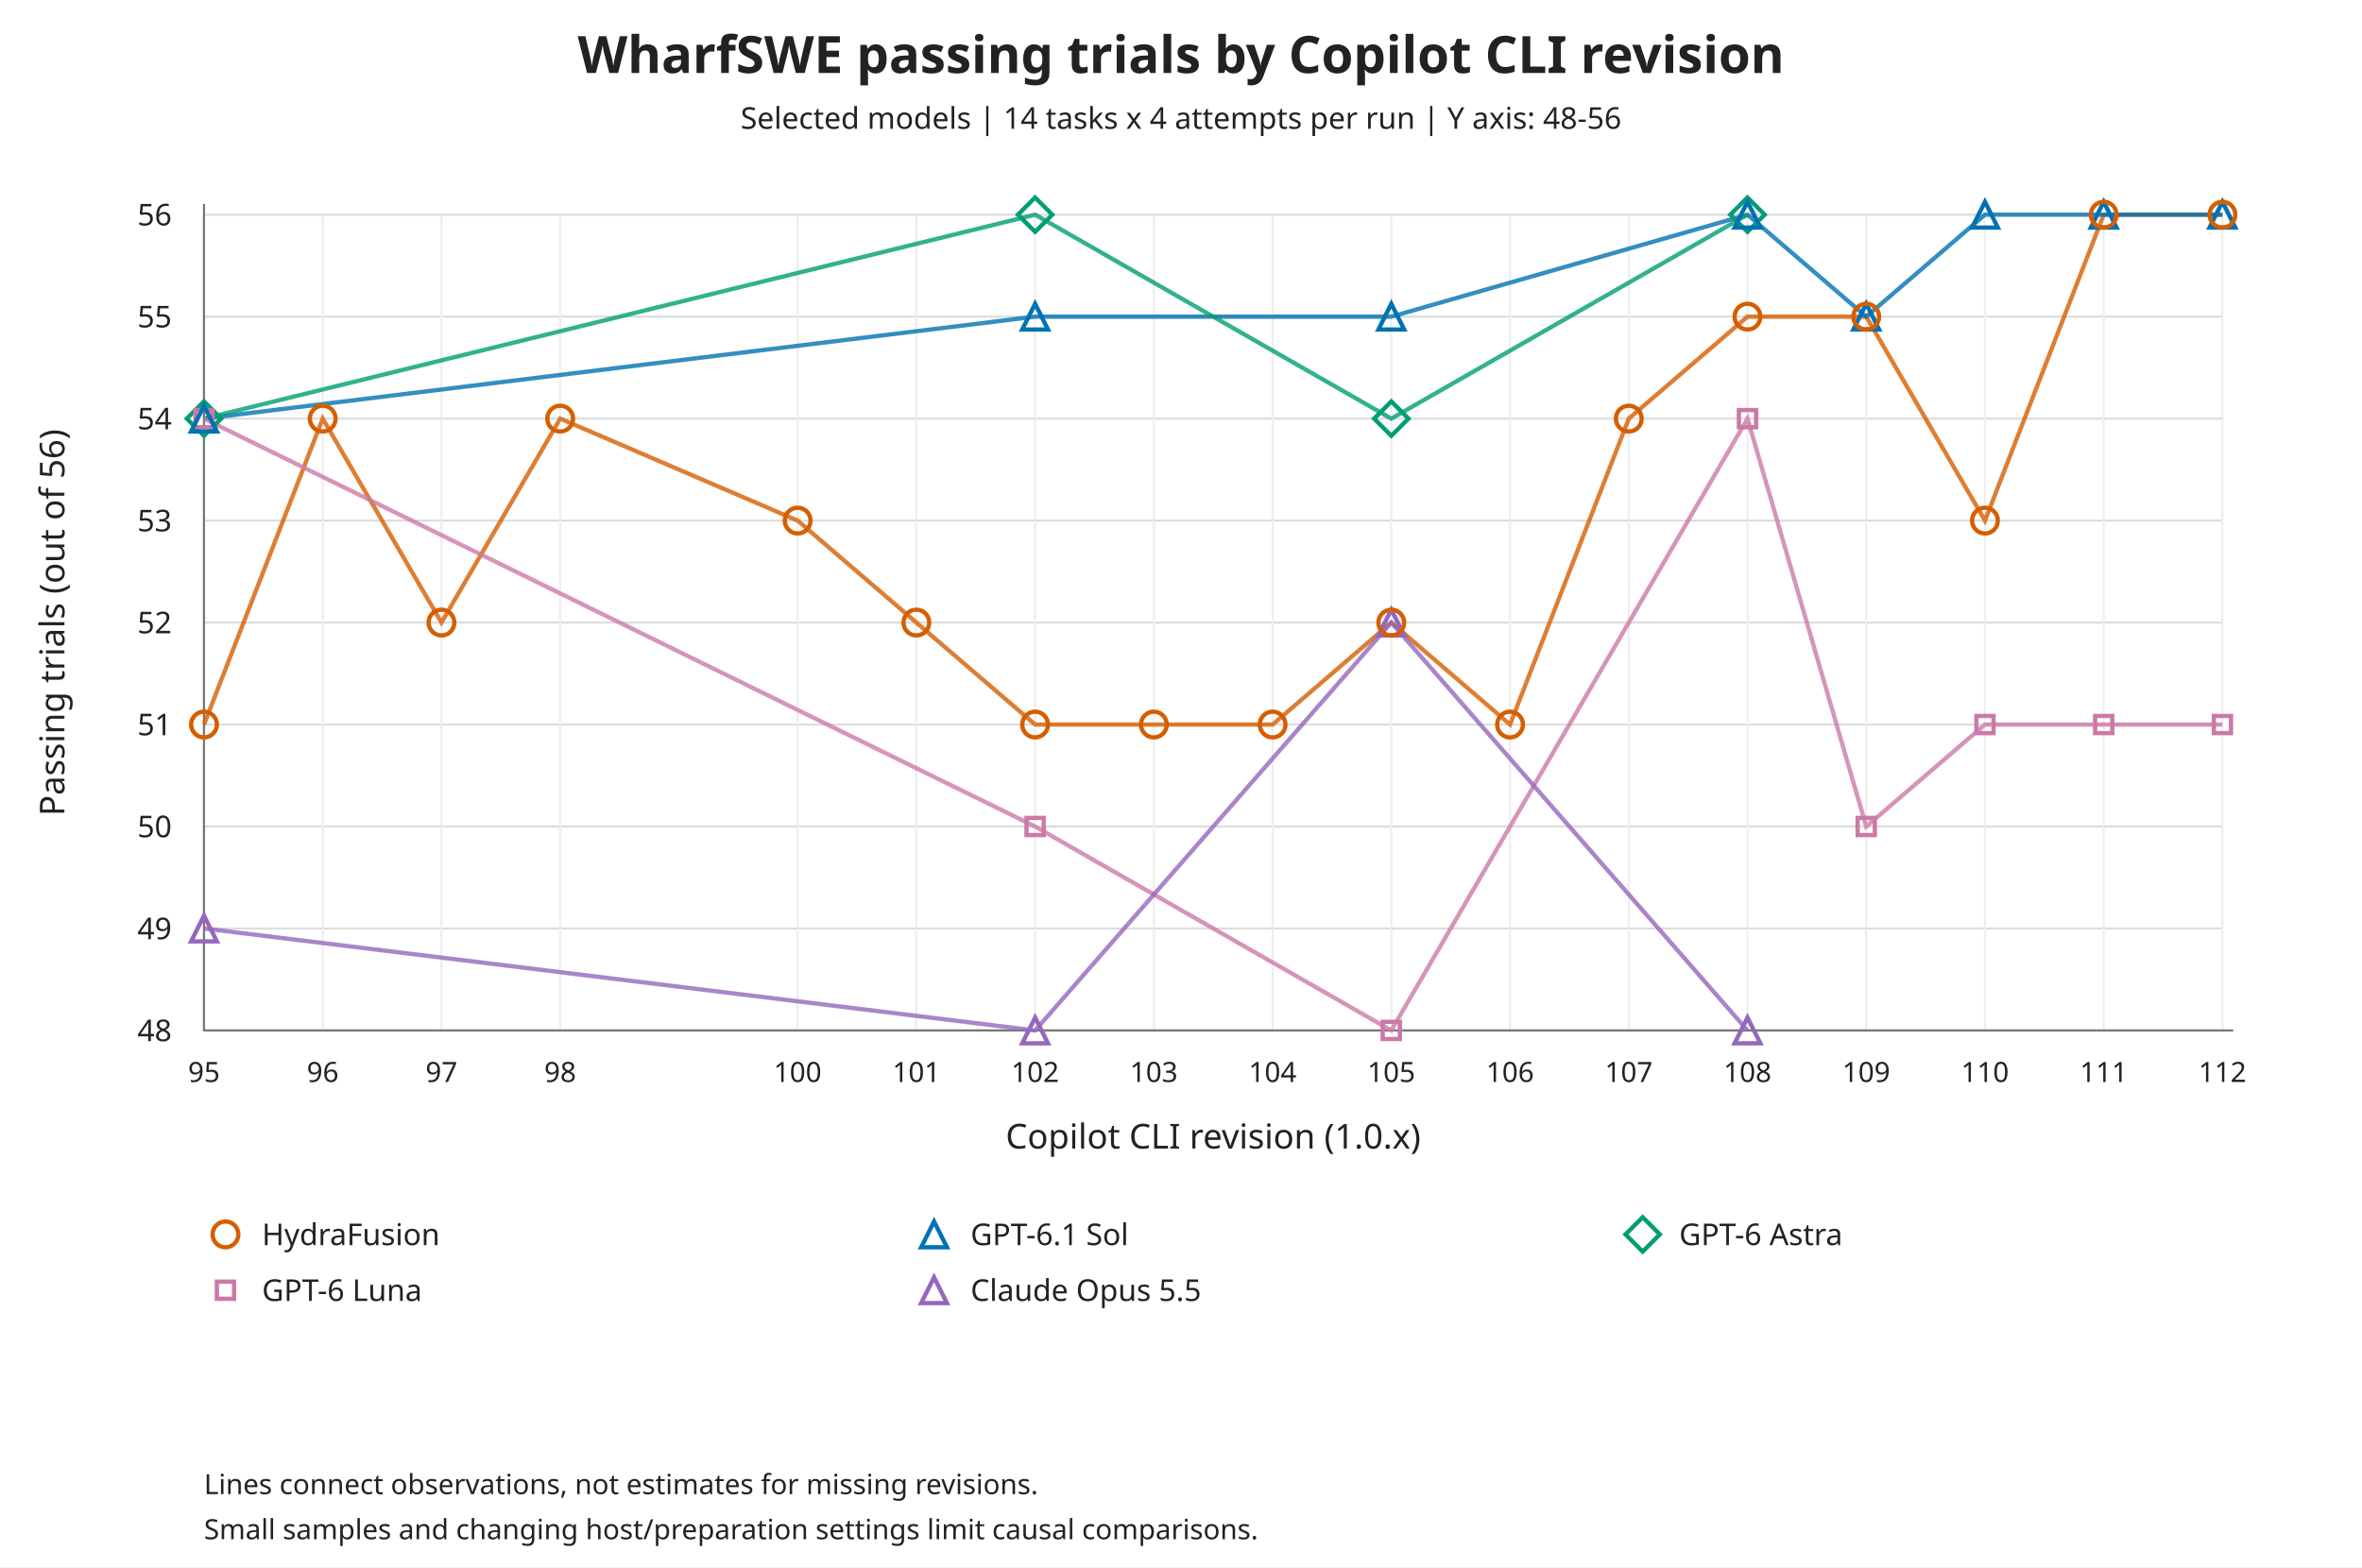
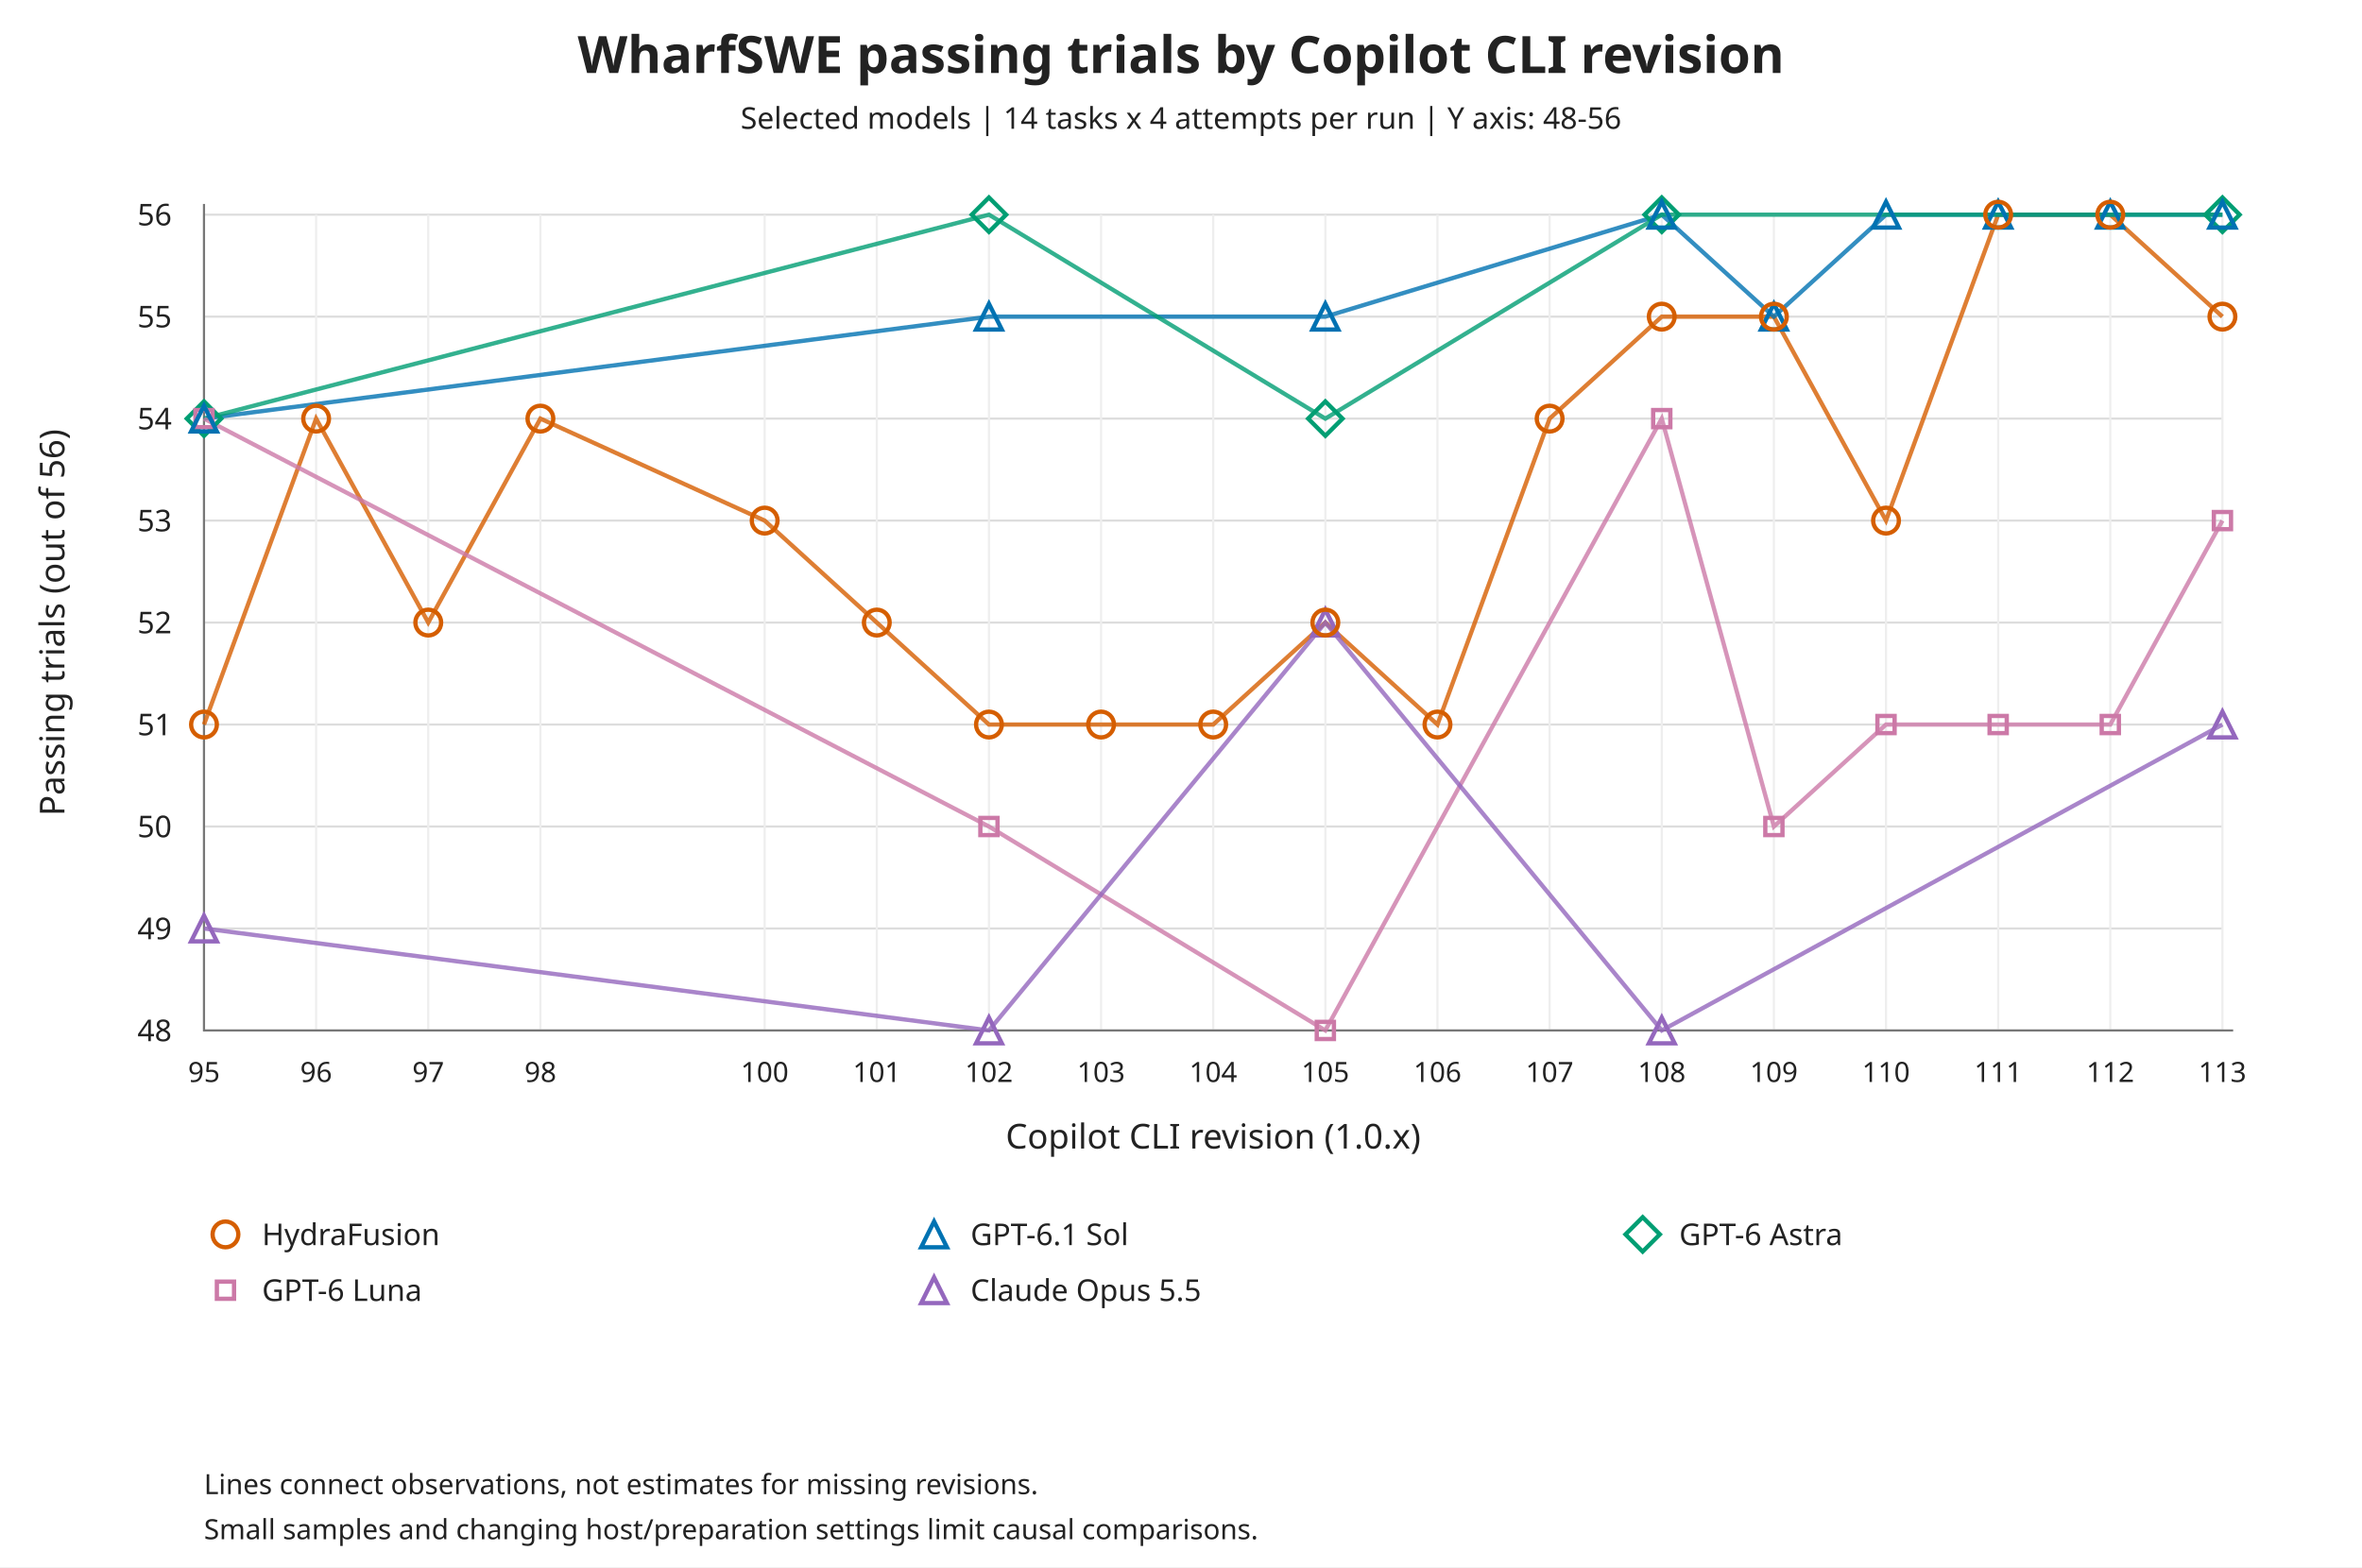
<svg xmlns="http://www.w3.org/2000/svg" width="1100" height="730" viewBox="0 0 1100 730" role="img" aria-labelledby="title description">
  <rect width="1100" height="730" fill="white" />
  <g font-family="sans-serif" fill="#222222">
    <text x="550" y="34" text-anchor="middle" font-size="24" font-weight="bold">WharfSWE passing trials by Copilot CLI revision</text>
    <text x="550" y="60" text-anchor="middle" font-size="14">Selected models | 14 tasks x 4 attempts per run | Y axis: 48-56</text>
    <path d="M95 480.00H1035" stroke="#dddddd" />
    <text x="80" y="485.00" text-anchor="end" font-size="14">48</text>
    <path d="M95 432.50H1035" stroke="#dddddd" />
    <text x="80" y="437.50" text-anchor="end" font-size="14">49</text>
    <path d="M95 385.00H1035" stroke="#dddddd" />
    <text x="80" y="390.00" text-anchor="end" font-size="14">50</text>
    <path d="M95 337.50H1035" stroke="#dddddd" />
    <text x="80" y="342.50" text-anchor="end" font-size="14">51</text>
    <path d="M95 290.00H1035" stroke="#dddddd" />
    <text x="80" y="295.00" text-anchor="end" font-size="14">52</text>
    <path d="M95 242.50H1035" stroke="#dddddd" />
    <text x="80" y="247.50" text-anchor="end" font-size="14">53</text>
    <path d="M95 195.00H1035" stroke="#dddddd" />
    <text x="80" y="200.00" text-anchor="end" font-size="14">54</text>
    <path d="M95 147.50H1035" stroke="#dddddd" />
    <text x="80" y="152.50" text-anchor="end" font-size="14">55</text>
    <path d="M95 100.00H1035" stroke="#dddddd" />
    <text x="80" y="105.00" text-anchor="end" font-size="14">56</text>
    <path d="M95.00 100V480" stroke="#eeeeee" />
    <text x="95.00" y="504" text-anchor="middle" font-size="13">95</text>
-     <path d="M150.29 100V480" stroke="#eeeeee" />
-     <text x="150.29" y="504" text-anchor="middle" font-size="13">96</text>
-     <path d="M205.59 100V480" stroke="#eeeeee" />
-     <text x="205.59" y="504" text-anchor="middle" font-size="13">97</text>
-     <path d="M260.88 100V480" stroke="#eeeeee" />
-     <text x="260.88" y="504" text-anchor="middle" font-size="13">98</text>
-     <path d="M371.47 100V480" stroke="#eeeeee" />
-     <text x="371.47" y="504" text-anchor="middle" font-size="13">100</text>
-     <path d="M426.76 100V480" stroke="#eeeeee" />
-     <text x="426.76" y="504" text-anchor="middle" font-size="13">101</text>
-     <path d="M482.06 100V480" stroke="#eeeeee" />
-     <text x="482.06" y="504" text-anchor="middle" font-size="13">102</text>
-     <path d="M537.35 100V480" stroke="#eeeeee" />
-     <text x="537.35" y="504" text-anchor="middle" font-size="13">103</text>
-     <path d="M592.65 100V480" stroke="#eeeeee" />
-     <text x="592.65" y="504" text-anchor="middle" font-size="13">104</text>
-     <path d="M647.94 100V480" stroke="#eeeeee" />
-     <text x="647.94" y="504" text-anchor="middle" font-size="13">105</text>
-     <path d="M703.24 100V480" stroke="#eeeeee" />
-     <text x="703.24" y="504" text-anchor="middle" font-size="13">106</text>
-     <path d="M758.53 100V480" stroke="#eeeeee" />
-     <text x="758.53" y="504" text-anchor="middle" font-size="13">107</text>
-     <path d="M813.82 100V480" stroke="#eeeeee" />
-     <text x="813.82" y="504" text-anchor="middle" font-size="13">108</text>
-     <path d="M869.12 100V480" stroke="#eeeeee" />
-     <text x="869.12" y="504" text-anchor="middle" font-size="13">109</text>
-     <path d="M924.41 100V480" stroke="#eeeeee" />
-     <text x="924.41" y="504" text-anchor="middle" font-size="13">110</text>
-     <path d="M979.71 100V480" stroke="#eeeeee" />
-     <text x="979.71" y="504" text-anchor="middle" font-size="13">111</text>
+     <path d="M147.22 100V480" stroke="#eeeeee" />
+     <text x="147.22" y="504" text-anchor="middle" font-size="13">96</text>
+     <path d="M199.44 100V480" stroke="#eeeeee" />
+     <text x="199.44" y="504" text-anchor="middle" font-size="13">97</text>
+     <path d="M251.67 100V480" stroke="#eeeeee" />
+     <text x="251.67" y="504" text-anchor="middle" font-size="13">98</text>
+     <path d="M356.11 100V480" stroke="#eeeeee" />
+     <text x="356.11" y="504" text-anchor="middle" font-size="13">100</text>
+     <path d="M408.33 100V480" stroke="#eeeeee" />
+     <text x="408.33" y="504" text-anchor="middle" font-size="13">101</text>
+     <path d="M460.56 100V480" stroke="#eeeeee" />
+     <text x="460.56" y="504" text-anchor="middle" font-size="13">102</text>
+     <path d="M512.78 100V480" stroke="#eeeeee" />
+     <text x="512.78" y="504" text-anchor="middle" font-size="13">103</text>
+     <path d="M565.00 100V480" stroke="#eeeeee" />
+     <text x="565.00" y="504" text-anchor="middle" font-size="13">104</text>
+     <path d="M617.22 100V480" stroke="#eeeeee" />
+     <text x="617.22" y="504" text-anchor="middle" font-size="13">105</text>
+     <path d="M669.44 100V480" stroke="#eeeeee" />
+     <text x="669.44" y="504" text-anchor="middle" font-size="13">106</text>
+     <path d="M721.67 100V480" stroke="#eeeeee" />
+     <text x="721.67" y="504" text-anchor="middle" font-size="13">107</text>
+     <path d="M773.89 100V480" stroke="#eeeeee" />
+     <text x="773.89" y="504" text-anchor="middle" font-size="13">108</text>
+     <path d="M826.11 100V480" stroke="#eeeeee" />
+     <text x="826.11" y="504" text-anchor="middle" font-size="13">109</text>
+     <path d="M878.33 100V480" stroke="#eeeeee" />
+     <text x="878.33" y="504" text-anchor="middle" font-size="13">110</text>
+     <path d="M930.56 100V480" stroke="#eeeeee" />
+     <text x="930.56" y="504" text-anchor="middle" font-size="13">111</text>
+     <path d="M982.78 100V480" stroke="#eeeeee" />
+     <text x="982.78" y="504" text-anchor="middle" font-size="13">112</text>
    <path d="M1035.00 100V480" stroke="#eeeeee" />
-     <text x="1035.00" y="504" text-anchor="middle" font-size="13">112</text>
+     <text x="1035.00" y="504" text-anchor="middle" font-size="13">113</text>
    <path d="M95 95V480H1040" fill="none" stroke="#777777" />
    <text x="565" y="535" text-anchor="middle" font-size="16">Copilot CLI revision (1.0.x)</text>
    <text transform="translate(30 290) rotate(-90)" text-anchor="middle" font-size="16">Passing trials (out of 56)</text>
-     <polyline data-model="hydrafusion" points="95.00,337.50 150.29,195.00 205.59,290.00 260.88,195.00 371.47,242.50 426.76,290.00 482.06,337.50 537.35,337.50 592.65,337.50 647.94,290.00 703.24,337.50 758.53,195.00 813.82,147.50 869.12,147.50 924.41,242.50 979.71,100.00 1035.00,100.00" fill="none" stroke="#d55e00" stroke-width="2" stroke-opacity="0.8" />
-     <polyline data-model="gpt-6.1-sol" points="95.00,195.00 482.06,147.50 647.94,147.50 813.82,100.00 869.12,147.50 924.41,100.00 979.71,100.00 1035.00,100.00" fill="none" stroke="#0072b2" stroke-width="2" stroke-opacity="0.8" />
-     <polyline data-model="gpt-6-astra" points="95.00,195.00 482.06,100.00 647.94,195.00 813.82,100.00" fill="none" stroke="#009e73" stroke-width="2" stroke-opacity="0.8" />
-     <polyline data-model="gpt-6-luna" points="95.00,195.00 482.06,385.00 647.94,480.00 813.82,195.00 869.12,385.00 924.41,337.50 979.71,337.50 1035.00,337.50" fill="none" stroke="#cc79a7" stroke-width="2" stroke-opacity="0.8" />
-     <polyline data-model="claude-opus-5.5" points="95.00,432.50 482.06,480.00 647.94,290.00 813.82,480.00" fill="none" stroke="#9467bd" stroke-width="2" stroke-opacity="0.8" />
-     <g data-arm="copilot-claude-opus-5.5-default-1.0.102" data-revision="102" data-passes="48" data-trials="56" data-metric="passes" data-value="48" data-costed-trials="56" transform="translate(482.06 480.00)">
-       <polygon points="0,-6 6,6 -6,6" fill="none" stroke="#9467bd" stroke-width="2" />
-     </g>
-     <g data-arm="copilot-claude-opus-5.5-default-1.0.105" data-revision="105" data-passes="52" data-trials="56" data-metric="passes" data-value="52" data-costed-trials="56" transform="translate(647.94 290.00)">
-       <polygon points="0,-6 6,6 -6,6" fill="none" stroke="#9467bd" stroke-width="2" />
-     </g>
-     <g data-arm="copilot-claude-opus-5.5-default-1.0.108" data-revision="108" data-passes="48" data-trials="56" data-metric="passes" data-value="48" data-costed-trials="56" transform="translate(813.82 480.00)">
+     <polyline data-model="hydrafusion" points="95.00,337.50 147.22,195.00 199.44,290.00 251.67,195.00 356.11,242.50 408.33,290.00 460.56,337.50 512.78,337.50 565.00,337.50 617.22,290.00 669.44,337.50 721.67,195.00 773.89,147.50 826.11,147.50 878.33,242.50 930.56,100.00 982.78,100.00 1035.00,147.50" fill="none" stroke="#d55e00" stroke-width="2" stroke-opacity="0.8" />
+     <polyline data-model="gpt-6.1-sol" points="95.00,195.00 460.56,147.50 617.22,147.50 773.89,100.00 826.11,147.50 878.33,100.00 930.56,100.00 982.78,100.00 1035.00,100.00" fill="none" stroke="#0072b2" stroke-width="2" stroke-opacity="0.8" />
+     <polyline data-model="gpt-6-astra" points="95.00,195.00 460.56,100.00 617.22,195.00 773.89,100.00 1035.00,100.00" fill="none" stroke="#009e73" stroke-width="2" stroke-opacity="0.8" />
+     <polyline data-model="gpt-6-luna" points="95.00,195.00 460.56,385.00 617.22,480.00 773.89,195.00 826.11,385.00 878.33,337.50 930.56,337.50 982.78,337.50 1035.00,242.50" fill="none" stroke="#cc79a7" stroke-width="2" stroke-opacity="0.8" />
+     <polyline data-model="claude-opus-5.5" points="95.00,432.50 460.56,480.00 617.22,290.00 773.89,480.00 1035.00,337.50" fill="none" stroke="#9467bd" stroke-width="2" stroke-opacity="0.8" />
+     <g data-arm="copilot-claude-opus-5.5-default-1.0.102" data-revision="102" data-passes="48" data-trials="56" data-metric="passes" data-value="48" data-costed-trials="56" transform="translate(460.56 480.00)">
+       <polygon points="0,-6 6,6 -6,6" fill="none" stroke="#9467bd" stroke-width="2" />
+     </g>
+     <g data-arm="copilot-claude-opus-5.5-default-1.0.105" data-revision="105" data-passes="52" data-trials="56" data-metric="passes" data-value="52" data-costed-trials="56" transform="translate(617.22 290.00)">
+       <polygon points="0,-6 6,6 -6,6" fill="none" stroke="#9467bd" stroke-width="2" />
+     </g>
+     <g data-arm="copilot-claude-opus-5.5-default-1.0.108" data-revision="108" data-passes="48" data-trials="56" data-metric="passes" data-value="48" data-costed-trials="56" transform="translate(773.89 480.00)">
+       <polygon points="0,-6 6,6 -6,6" fill="none" stroke="#9467bd" stroke-width="2" />
+     </g>
+     <g data-arm="copilot-claude-opus-5.5-default-1.0.113" data-revision="113" data-passes="51" data-trials="56" data-metric="passes" data-value="51" data-costed-trials="56" transform="translate(1035.00 337.50)">
      <polygon points="0,-6 6,6 -6,6" fill="none" stroke="#9467bd" stroke-width="2" />
    </g>
    <g data-arm="copilot-claude-opus-5.5-default-1.0.95" data-revision="95" data-passes="49" data-trials="56" data-metric="passes" data-value="49" data-costed-trials="56" transform="translate(95.00 432.50)">
      <polygon points="0,-6 6,6 -6,6" fill="none" stroke="#9467bd" stroke-width="2" />
    </g>
-     <g data-arm="copilot-gpt-6-astra-default-1.0.102" data-revision="102" data-passes="56" data-trials="56" data-metric="passes" data-value="56" data-costed-trials="56" transform="translate(482.06 100.00)">
-       <polygon points="0,-8 8,0 0,8 -8,0" fill="none" stroke="#009e73" stroke-width="2" />
-     </g>
-     <g data-arm="copilot-gpt-6-astra-default-1.0.105" data-revision="105" data-passes="54" data-trials="56" data-metric="passes" data-value="54" data-costed-trials="56" transform="translate(647.94 195.00)">
-       <polygon points="0,-8 8,0 0,8 -8,0" fill="none" stroke="#009e73" stroke-width="2" />
-     </g>
-     <g data-arm="copilot-gpt-6-astra-default-1.0.108" data-revision="108" data-passes="56" data-trials="56" data-metric="passes" data-value="56" data-costed-trials="56" transform="translate(813.82 100.00)">
+     <g data-arm="copilot-gpt-6-astra-default-1.0.102" data-revision="102" data-passes="56" data-trials="56" data-metric="passes" data-value="56" data-costed-trials="56" transform="translate(460.56 100.00)">
+       <polygon points="0,-8 8,0 0,8 -8,0" fill="none" stroke="#009e73" stroke-width="2" />
+     </g>
+     <g data-arm="copilot-gpt-6-astra-default-1.0.105" data-revision="105" data-passes="54" data-trials="56" data-metric="passes" data-value="54" data-costed-trials="56" transform="translate(617.22 195.00)">
+       <polygon points="0,-8 8,0 0,8 -8,0" fill="none" stroke="#009e73" stroke-width="2" />
+     </g>
+     <g data-arm="copilot-gpt-6-astra-default-1.0.108" data-revision="108" data-passes="56" data-trials="56" data-metric="passes" data-value="56" data-costed-trials="56" transform="translate(773.89 100.00)">
+       <polygon points="0,-8 8,0 0,8 -8,0" fill="none" stroke="#009e73" stroke-width="2" />
+     </g>
+     <g data-arm="copilot-gpt-6-astra-default-1.0.113" data-revision="113" data-passes="56" data-trials="56" data-metric="passes" data-value="56" data-costed-trials="56" transform="translate(1035.00 100.00)">
      <polygon points="0,-8 8,0 0,8 -8,0" fill="none" stroke="#009e73" stroke-width="2" />
    </g>
    <g data-arm="copilot-gpt-6-astra-default-1.0.95" data-revision="95" data-passes="54" data-trials="56" data-metric="passes" data-value="54" data-costed-trials="56" transform="translate(95.00 195.00)">
      <polygon points="0,-8 8,0 0,8 -8,0" fill="none" stroke="#009e73" stroke-width="2" />
    </g>
-     <g data-arm="copilot-gpt-6-luna-default-1.0.102" data-revision="102" data-passes="50" data-trials="56" data-metric="passes" data-value="50" data-costed-trials="56" transform="translate(482.06 385.00)">
-       <rect x="-4" y="-4" width="8" height="8" fill="none" stroke="#cc79a7" stroke-width="2" />
-     </g>
-     <g data-arm="copilot-gpt-6-luna-default-1.0.105" data-revision="105" data-passes="48" data-trials="56" data-metric="passes" data-value="48" data-costed-trials="56" transform="translate(647.94 480.00)">
-       <rect x="-4" y="-4" width="8" height="8" fill="none" stroke="#cc79a7" stroke-width="2" />
-     </g>
-     <g data-arm="copilot-gpt-6-luna-default-1.0.108" data-revision="108" data-passes="54" data-trials="56" data-metric="passes" data-value="54" data-costed-trials="56" transform="translate(813.82 195.00)">
-       <rect x="-4" y="-4" width="8" height="8" fill="none" stroke="#cc79a7" stroke-width="2" />
-     </g>
-     <g data-arm="copilot-gpt-6-luna-default-1.0.109" data-revision="109" data-passes="50" data-trials="56" data-metric="passes" data-value="50" data-costed-trials="56" transform="translate(869.12 385.00)">
-       <rect x="-4" y="-4" width="8" height="8" fill="none" stroke="#cc79a7" stroke-width="2" />
-     </g>
-     <g data-arm="copilot-gpt-6-luna-default-1.0.110" data-revision="110" data-passes="51" data-trials="56" data-metric="passes" data-value="51" data-costed-trials="56" transform="translate(924.41 337.50)">
-       <rect x="-4" y="-4" width="8" height="8" fill="none" stroke="#cc79a7" stroke-width="2" />
-     </g>
-     <g data-arm="copilot-gpt-6-luna-default-1.0.111" data-revision="111" data-passes="51" data-trials="56" data-metric="passes" data-value="51" data-costed-trials="56" transform="translate(979.71 337.50)">
-       <rect x="-4" y="-4" width="8" height="8" fill="none" stroke="#cc79a7" stroke-width="2" />
-     </g>
-     <g data-arm="copilot-gpt-6-luna-default-1.0.112" data-revision="112" data-passes="51" data-trials="56" data-metric="passes" data-value="51" data-costed-trials="56" transform="translate(1035.00 337.50)">
+     <g data-arm="copilot-gpt-6-luna-default-1.0.102" data-revision="102" data-passes="50" data-trials="56" data-metric="passes" data-value="50" data-costed-trials="56" transform="translate(460.56 385.00)">
+       <rect x="-4" y="-4" width="8" height="8" fill="none" stroke="#cc79a7" stroke-width="2" />
+     </g>
+     <g data-arm="copilot-gpt-6-luna-default-1.0.105" data-revision="105" data-passes="48" data-trials="56" data-metric="passes" data-value="48" data-costed-trials="56" transform="translate(617.22 480.00)">
+       <rect x="-4" y="-4" width="8" height="8" fill="none" stroke="#cc79a7" stroke-width="2" />
+     </g>
+     <g data-arm="copilot-gpt-6-luna-default-1.0.108" data-revision="108" data-passes="54" data-trials="56" data-metric="passes" data-value="54" data-costed-trials="56" transform="translate(773.89 195.00)">
+       <rect x="-4" y="-4" width="8" height="8" fill="none" stroke="#cc79a7" stroke-width="2" />
+     </g>
+     <g data-arm="copilot-gpt-6-luna-default-1.0.109" data-revision="109" data-passes="50" data-trials="56" data-metric="passes" data-value="50" data-costed-trials="56" transform="translate(826.11 385.00)">
+       <rect x="-4" y="-4" width="8" height="8" fill="none" stroke="#cc79a7" stroke-width="2" />
+     </g>
+     <g data-arm="copilot-gpt-6-luna-default-1.0.110" data-revision="110" data-passes="51" data-trials="56" data-metric="passes" data-value="51" data-costed-trials="56" transform="translate(878.33 337.50)">
+       <rect x="-4" y="-4" width="8" height="8" fill="none" stroke="#cc79a7" stroke-width="2" />
+     </g>
+     <g data-arm="copilot-gpt-6-luna-default-1.0.111" data-revision="111" data-passes="51" data-trials="56" data-metric="passes" data-value="51" data-costed-trials="56" transform="translate(930.56 337.50)">
+       <rect x="-4" y="-4" width="8" height="8" fill="none" stroke="#cc79a7" stroke-width="2" />
+     </g>
+     <g data-arm="copilot-gpt-6-luna-default-1.0.112" data-revision="112" data-passes="51" data-trials="56" data-metric="passes" data-value="51" data-costed-trials="56" transform="translate(982.78 337.50)">
+       <rect x="-4" y="-4" width="8" height="8" fill="none" stroke="#cc79a7" stroke-width="2" />
+     </g>
+     <g data-arm="copilot-gpt-6-luna-default-1.0.113" data-revision="113" data-passes="53" data-trials="56" data-metric="passes" data-value="53" data-costed-trials="56" transform="translate(1035.00 242.50)">
      <rect x="-4" y="-4" width="8" height="8" fill="none" stroke="#cc79a7" stroke-width="2" />
    </g>
    <g data-arm="copilot-gpt-6-luna-default-1.0.95" data-revision="95" data-passes="54" data-trials="56" data-metric="passes" data-value="54" data-costed-trials="56" transform="translate(95.00 195.00)">
      <rect x="-4" y="-4" width="8" height="8" fill="none" stroke="#cc79a7" stroke-width="2" />
    </g>
-     <g data-arm="copilot-gpt-6.1-sol-default-1.0.102" data-revision="102" data-passes="55" data-trials="56" data-metric="passes" data-value="55" data-costed-trials="56" transform="translate(482.06 147.50)">
-       <polygon points="0,-6 6,6 -6,6" fill="none" stroke="#0072b2" stroke-width="2" />
-     </g>
-     <g data-arm="copilot-gpt-6.1-sol-default-1.0.105" data-revision="105" data-passes="55" data-trials="56" data-metric="passes" data-value="55" data-costed-trials="56" transform="translate(647.94 147.50)">
-       <polygon points="0,-6 6,6 -6,6" fill="none" stroke="#0072b2" stroke-width="2" />
-     </g>
-     <g data-arm="copilot-gpt-6.1-sol-default-1.0.108" data-revision="108" data-passes="56" data-trials="56" data-metric="passes" data-value="56" data-costed-trials="56" transform="translate(813.82 100.00)">
-       <polygon points="0,-6 6,6 -6,6" fill="none" stroke="#0072b2" stroke-width="2" />
-     </g>
-     <g data-arm="copilot-gpt-6.1-sol-default-1.0.109" data-revision="109" data-passes="55" data-trials="56" data-metric="passes" data-value="55" data-costed-trials="56" transform="translate(869.12 147.50)">
-       <polygon points="0,-6 6,6 -6,6" fill="none" stroke="#0072b2" stroke-width="2" />
-     </g>
-     <g data-arm="copilot-gpt-6.1-sol-default-1.0.110" data-revision="110" data-passes="56" data-trials="56" data-metric="passes" data-value="56" data-costed-trials="56" transform="translate(924.41 100.00)">
-       <polygon points="0,-6 6,6 -6,6" fill="none" stroke="#0072b2" stroke-width="2" />
-     </g>
-     <g data-arm="copilot-gpt-6.1-sol-default-1.0.111" data-revision="111" data-passes="56" data-trials="56" data-metric="passes" data-value="56" data-costed-trials="56" transform="translate(979.71 100.00)">
-       <polygon points="0,-6 6,6 -6,6" fill="none" stroke="#0072b2" stroke-width="2" />
-     </g>
-     <g data-arm="copilot-gpt-6.1-sol-default-1.0.112" data-revision="112" data-passes="56" data-trials="56" data-metric="passes" data-value="56" data-costed-trials="56" transform="translate(1035.00 100.00)">
+     <g data-arm="copilot-gpt-6.1-sol-default-1.0.102" data-revision="102" data-passes="55" data-trials="56" data-metric="passes" data-value="55" data-costed-trials="56" transform="translate(460.56 147.50)">
+       <polygon points="0,-6 6,6 -6,6" fill="none" stroke="#0072b2" stroke-width="2" />
+     </g>
+     <g data-arm="copilot-gpt-6.1-sol-default-1.0.105" data-revision="105" data-passes="55" data-trials="56" data-metric="passes" data-value="55" data-costed-trials="56" transform="translate(617.22 147.50)">
+       <polygon points="0,-6 6,6 -6,6" fill="none" stroke="#0072b2" stroke-width="2" />
+     </g>
+     <g data-arm="copilot-gpt-6.1-sol-default-1.0.108" data-revision="108" data-passes="56" data-trials="56" data-metric="passes" data-value="56" data-costed-trials="56" transform="translate(773.89 100.00)">
+       <polygon points="0,-6 6,6 -6,6" fill="none" stroke="#0072b2" stroke-width="2" />
+     </g>
+     <g data-arm="copilot-gpt-6.1-sol-default-1.0.109" data-revision="109" data-passes="55" data-trials="56" data-metric="passes" data-value="55" data-costed-trials="56" transform="translate(826.11 147.50)">
+       <polygon points="0,-6 6,6 -6,6" fill="none" stroke="#0072b2" stroke-width="2" />
+     </g>
+     <g data-arm="copilot-gpt-6.1-sol-default-1.0.110" data-revision="110" data-passes="56" data-trials="56" data-metric="passes" data-value="56" data-costed-trials="56" transform="translate(878.33 100.00)">
+       <polygon points="0,-6 6,6 -6,6" fill="none" stroke="#0072b2" stroke-width="2" />
+     </g>
+     <g data-arm="copilot-gpt-6.1-sol-default-1.0.111" data-revision="111" data-passes="56" data-trials="56" data-metric="passes" data-value="56" data-costed-trials="56" transform="translate(930.56 100.00)">
+       <polygon points="0,-6 6,6 -6,6" fill="none" stroke="#0072b2" stroke-width="2" />
+     </g>
+     <g data-arm="copilot-gpt-6.1-sol-default-1.0.112" data-revision="112" data-passes="56" data-trials="56" data-metric="passes" data-value="56" data-costed-trials="56" transform="translate(982.78 100.00)">
+       <polygon points="0,-6 6,6 -6,6" fill="none" stroke="#0072b2" stroke-width="2" />
+     </g>
+     <g data-arm="copilot-gpt-6.1-sol-default-1.0.113" data-revision="113" data-passes="56" data-trials="56" data-metric="passes" data-value="56" data-costed-trials="56" transform="translate(1035.00 100.00)">
      <polygon points="0,-6 6,6 -6,6" fill="none" stroke="#0072b2" stroke-width="2" />
    </g>
    <g data-arm="copilot-gpt-6.1-sol-default-1.0.95" data-revision="95" data-passes="54" data-trials="56" data-metric="passes" data-value="54" data-costed-trials="56" transform="translate(95.00 195.00)">
      <polygon points="0,-6 6,6 -6,6" fill="none" stroke="#0072b2" stroke-width="2" />
    </g>
-     <g data-arm="copilot-hydrafusion-default-1.0.100" data-revision="100" data-passes="53" data-trials="56" data-metric="passes" data-value="53" data-costed-trials="56" transform="translate(371.47 242.50)">
-       <circle r="6" fill="none" stroke="#d55e00" stroke-width="2" />
-     </g>
-     <g data-arm="copilot-hydrafusion-default-1.0.101" data-revision="101" data-passes="52" data-trials="56" data-metric="passes" data-value="52" data-costed-trials="56" transform="translate(426.76 290.00)">
-       <circle r="6" fill="none" stroke="#d55e00" stroke-width="2" />
-     </g>
-     <g data-arm="copilot-hydrafusion-default-1.0.102" data-revision="102" data-passes="51" data-trials="56" data-metric="passes" data-value="51" data-costed-trials="56" transform="translate(482.06 337.50)">
-       <circle r="6" fill="none" stroke="#d55e00" stroke-width="2" />
-     </g>
-     <g data-arm="copilot-hydrafusion-default-1.0.103" data-revision="103" data-passes="51" data-trials="56" data-metric="passes" data-value="51" data-costed-trials="56" transform="translate(537.35 337.50)">
-       <circle r="6" fill="none" stroke="#d55e00" stroke-width="2" />
-     </g>
-     <g data-arm="copilot-hydrafusion-default-1.0.104" data-revision="104" data-passes="51" data-trials="56" data-metric="passes" data-value="51" data-costed-trials="56" transform="translate(592.65 337.50)">
-       <circle r="6" fill="none" stroke="#d55e00" stroke-width="2" />
-     </g>
-     <g data-arm="copilot-hydrafusion-default-1.0.105" data-revision="105" data-passes="52" data-trials="56" data-metric="passes" data-value="52" data-costed-trials="56" transform="translate(647.94 290.00)">
-       <circle r="6" fill="none" stroke="#d55e00" stroke-width="2" />
-     </g>
-     <g data-arm="copilot-hydrafusion-default-1.0.106" data-revision="106" data-passes="51" data-trials="56" data-metric="passes" data-value="51" data-costed-trials="56" transform="translate(703.24 337.50)">
-       <circle r="6" fill="none" stroke="#d55e00" stroke-width="2" />
-     </g>
-     <g data-arm="copilot-hydrafusion-default-1.0.107" data-revision="107" data-passes="54" data-trials="56" data-metric="passes" data-value="54" data-costed-trials="56" transform="translate(758.53 195.00)">
-       <circle r="6" fill="none" stroke="#d55e00" stroke-width="2" />
-     </g>
-     <g data-arm="copilot-hydrafusion-default-1.0.108" data-revision="108" data-passes="55" data-trials="56" data-metric="passes" data-value="55" data-costed-trials="56" transform="translate(813.82 147.50)">
-       <circle r="6" fill="none" stroke="#d55e00" stroke-width="2" />
-     </g>
-     <g data-arm="copilot-hydrafusion-default-1.0.109" data-revision="109" data-passes="55" data-trials="56" data-metric="passes" data-value="55" data-costed-trials="56" transform="translate(869.12 147.50)">
-       <circle r="6" fill="none" stroke="#d55e00" stroke-width="2" />
-     </g>
-     <g data-arm="copilot-hydrafusion-default-1.0.110" data-revision="110" data-passes="53" data-trials="56" data-metric="passes" data-value="53" data-costed-trials="56" transform="translate(924.41 242.50)">
-       <circle r="6" fill="none" stroke="#d55e00" stroke-width="2" />
-     </g>
-     <g data-arm="copilot-hydrafusion-default-1.0.111" data-revision="111" data-passes="56" data-trials="56" data-metric="passes" data-value="56" data-costed-trials="56" transform="translate(979.71 100.00)">
-       <circle r="6" fill="none" stroke="#d55e00" stroke-width="2" />
-     </g>
-     <g data-arm="copilot-hydrafusion-default-1.0.112" data-revision="112" data-passes="56" data-trials="56" data-metric="passes" data-value="56" data-costed-trials="56" transform="translate(1035.00 100.00)">
+     <g data-arm="copilot-hydrafusion-default-1.0.100" data-revision="100" data-passes="53" data-trials="56" data-metric="passes" data-value="53" data-costed-trials="56" transform="translate(356.11 242.50)">
+       <circle r="6" fill="none" stroke="#d55e00" stroke-width="2" />
+     </g>
+     <g data-arm="copilot-hydrafusion-default-1.0.101" data-revision="101" data-passes="52" data-trials="56" data-metric="passes" data-value="52" data-costed-trials="56" transform="translate(408.33 290.00)">
+       <circle r="6" fill="none" stroke="#d55e00" stroke-width="2" />
+     </g>
+     <g data-arm="copilot-hydrafusion-default-1.0.102" data-revision="102" data-passes="51" data-trials="56" data-metric="passes" data-value="51" data-costed-trials="56" transform="translate(460.56 337.50)">
+       <circle r="6" fill="none" stroke="#d55e00" stroke-width="2" />
+     </g>
+     <g data-arm="copilot-hydrafusion-default-1.0.103" data-revision="103" data-passes="51" data-trials="56" data-metric="passes" data-value="51" data-costed-trials="56" transform="translate(512.78 337.50)">
+       <circle r="6" fill="none" stroke="#d55e00" stroke-width="2" />
+     </g>
+     <g data-arm="copilot-hydrafusion-default-1.0.104" data-revision="104" data-passes="51" data-trials="56" data-metric="passes" data-value="51" data-costed-trials="56" transform="translate(565.00 337.50)">
+       <circle r="6" fill="none" stroke="#d55e00" stroke-width="2" />
+     </g>
+     <g data-arm="copilot-hydrafusion-default-1.0.105" data-revision="105" data-passes="52" data-trials="56" data-metric="passes" data-value="52" data-costed-trials="56" transform="translate(617.22 290.00)">
+       <circle r="6" fill="none" stroke="#d55e00" stroke-width="2" />
+     </g>
+     <g data-arm="copilot-hydrafusion-default-1.0.106" data-revision="106" data-passes="51" data-trials="56" data-metric="passes" data-value="51" data-costed-trials="56" transform="translate(669.44 337.50)">
+       <circle r="6" fill="none" stroke="#d55e00" stroke-width="2" />
+     </g>
+     <g data-arm="copilot-hydrafusion-default-1.0.107" data-revision="107" data-passes="54" data-trials="56" data-metric="passes" data-value="54" data-costed-trials="56" transform="translate(721.67 195.00)">
+       <circle r="6" fill="none" stroke="#d55e00" stroke-width="2" />
+     </g>
+     <g data-arm="copilot-hydrafusion-default-1.0.108" data-revision="108" data-passes="55" data-trials="56" data-metric="passes" data-value="55" data-costed-trials="56" transform="translate(773.89 147.50)">
+       <circle r="6" fill="none" stroke="#d55e00" stroke-width="2" />
+     </g>
+     <g data-arm="copilot-hydrafusion-default-1.0.109" data-revision="109" data-passes="55" data-trials="56" data-metric="passes" data-value="55" data-costed-trials="56" transform="translate(826.11 147.50)">
+       <circle r="6" fill="none" stroke="#d55e00" stroke-width="2" />
+     </g>
+     <g data-arm="copilot-hydrafusion-default-1.0.110" data-revision="110" data-passes="53" data-trials="56" data-metric="passes" data-value="53" data-costed-trials="56" transform="translate(878.33 242.50)">
+       <circle r="6" fill="none" stroke="#d55e00" stroke-width="2" />
+     </g>
+     <g data-arm="copilot-hydrafusion-default-1.0.111" data-revision="111" data-passes="56" data-trials="56" data-metric="passes" data-value="56" data-costed-trials="56" transform="translate(930.56 100.00)">
+       <circle r="6" fill="none" stroke="#d55e00" stroke-width="2" />
+     </g>
+     <g data-arm="copilot-hydrafusion-default-1.0.112" data-revision="112" data-passes="56" data-trials="56" data-metric="passes" data-value="56" data-costed-trials="56" transform="translate(982.78 100.00)">
+       <circle r="6" fill="none" stroke="#d55e00" stroke-width="2" />
+     </g>
+     <g data-arm="copilot-hydrafusion-default-1.0.113" data-revision="113" data-passes="55" data-trials="56" data-metric="passes" data-value="55" data-costed-trials="56" transform="translate(1035.00 147.50)">
      <circle r="6" fill="none" stroke="#d55e00" stroke-width="2" />
    </g>
    <g data-arm="copilot-hydrafusion-default-1.0.95" data-revision="95" data-passes="51" data-trials="56" data-metric="passes" data-value="51" data-costed-trials="56" transform="translate(95.00 337.50)">
      <circle r="6" fill="none" stroke="#d55e00" stroke-width="2" />
    </g>
-     <g data-arm="copilot-hydrafusion-default-1.0.96" data-revision="96" data-passes="54" data-trials="56" data-metric="passes" data-value="54" data-costed-trials="56" transform="translate(150.29 195.00)">
-       <circle r="6" fill="none" stroke="#d55e00" stroke-width="2" />
-     </g>
-     <g data-arm="copilot-hydrafusion-default-1.0.97" data-revision="97" data-passes="52" data-trials="56" data-metric="passes" data-value="52" data-costed-trials="56" transform="translate(205.59 290.00)">
-       <circle r="6" fill="none" stroke="#d55e00" stroke-width="2" />
-     </g>
-     <g data-arm="copilot-hydrafusion-default-1.0.98" data-revision="98" data-passes="54" data-trials="56" data-metric="passes" data-value="54" data-costed-trials="56" transform="translate(260.88 195.00)">
+     <g data-arm="copilot-hydrafusion-default-1.0.96" data-revision="96" data-passes="54" data-trials="56" data-metric="passes" data-value="54" data-costed-trials="56" transform="translate(147.22 195.00)">
+       <circle r="6" fill="none" stroke="#d55e00" stroke-width="2" />
+     </g>
+     <g data-arm="copilot-hydrafusion-default-1.0.97" data-revision="97" data-passes="52" data-trials="56" data-metric="passes" data-value="52" data-costed-trials="56" transform="translate(199.44 290.00)">
+       <circle r="6" fill="none" stroke="#d55e00" stroke-width="2" />
+     </g>
+     <g data-arm="copilot-hydrafusion-default-1.0.98" data-revision="98" data-passes="54" data-trials="56" data-metric="passes" data-value="54" data-costed-trials="56" transform="translate(251.67 195.00)">
      <circle r="6" fill="none" stroke="#d55e00" stroke-width="2" />
    </g>
    <g transform="translate(105 575)">
      <circle r="6" fill="none" stroke="#d55e00" stroke-width="2" />
    </g>
    <text x="122" y="580" font-size="14">HydraFusion</text>
    <g transform="translate(435 575)">
      <polygon points="0,-6 6,6 -6,6" fill="none" stroke="#0072b2" stroke-width="2" />
    </g>
    <text x="452" y="580" font-size="14">GPT-6.1 Sol</text>
    <g transform="translate(765 575)">
      <polygon points="0,-8 8,0 0,8 -8,0" fill="none" stroke="#009e73" stroke-width="2" />
    </g>
    <text x="782" y="580" font-size="14">GPT-6 Astra</text>
    <g transform="translate(105 601)">
      <rect x="-4" y="-4" width="8" height="8" fill="none" stroke="#cc79a7" stroke-width="2" />
    </g>
    <text x="122" y="606" font-size="14">GPT-6 Luna</text>
    <g transform="translate(435 601)">
      <polygon points="0,-6 6,6 -6,6" fill="none" stroke="#9467bd" stroke-width="2" />
    </g>
    <text x="452" y="606" font-size="14">Claude Opus 5.5</text>
    <text x="95" y="696" font-size="13">Lines connect observations, not estimates for missing revisions.</text>
    <text x="95" y="717" font-size="13">Small samples and changing host/preparation settings limit causal comparisons.</text>
  </g>
</svg>
